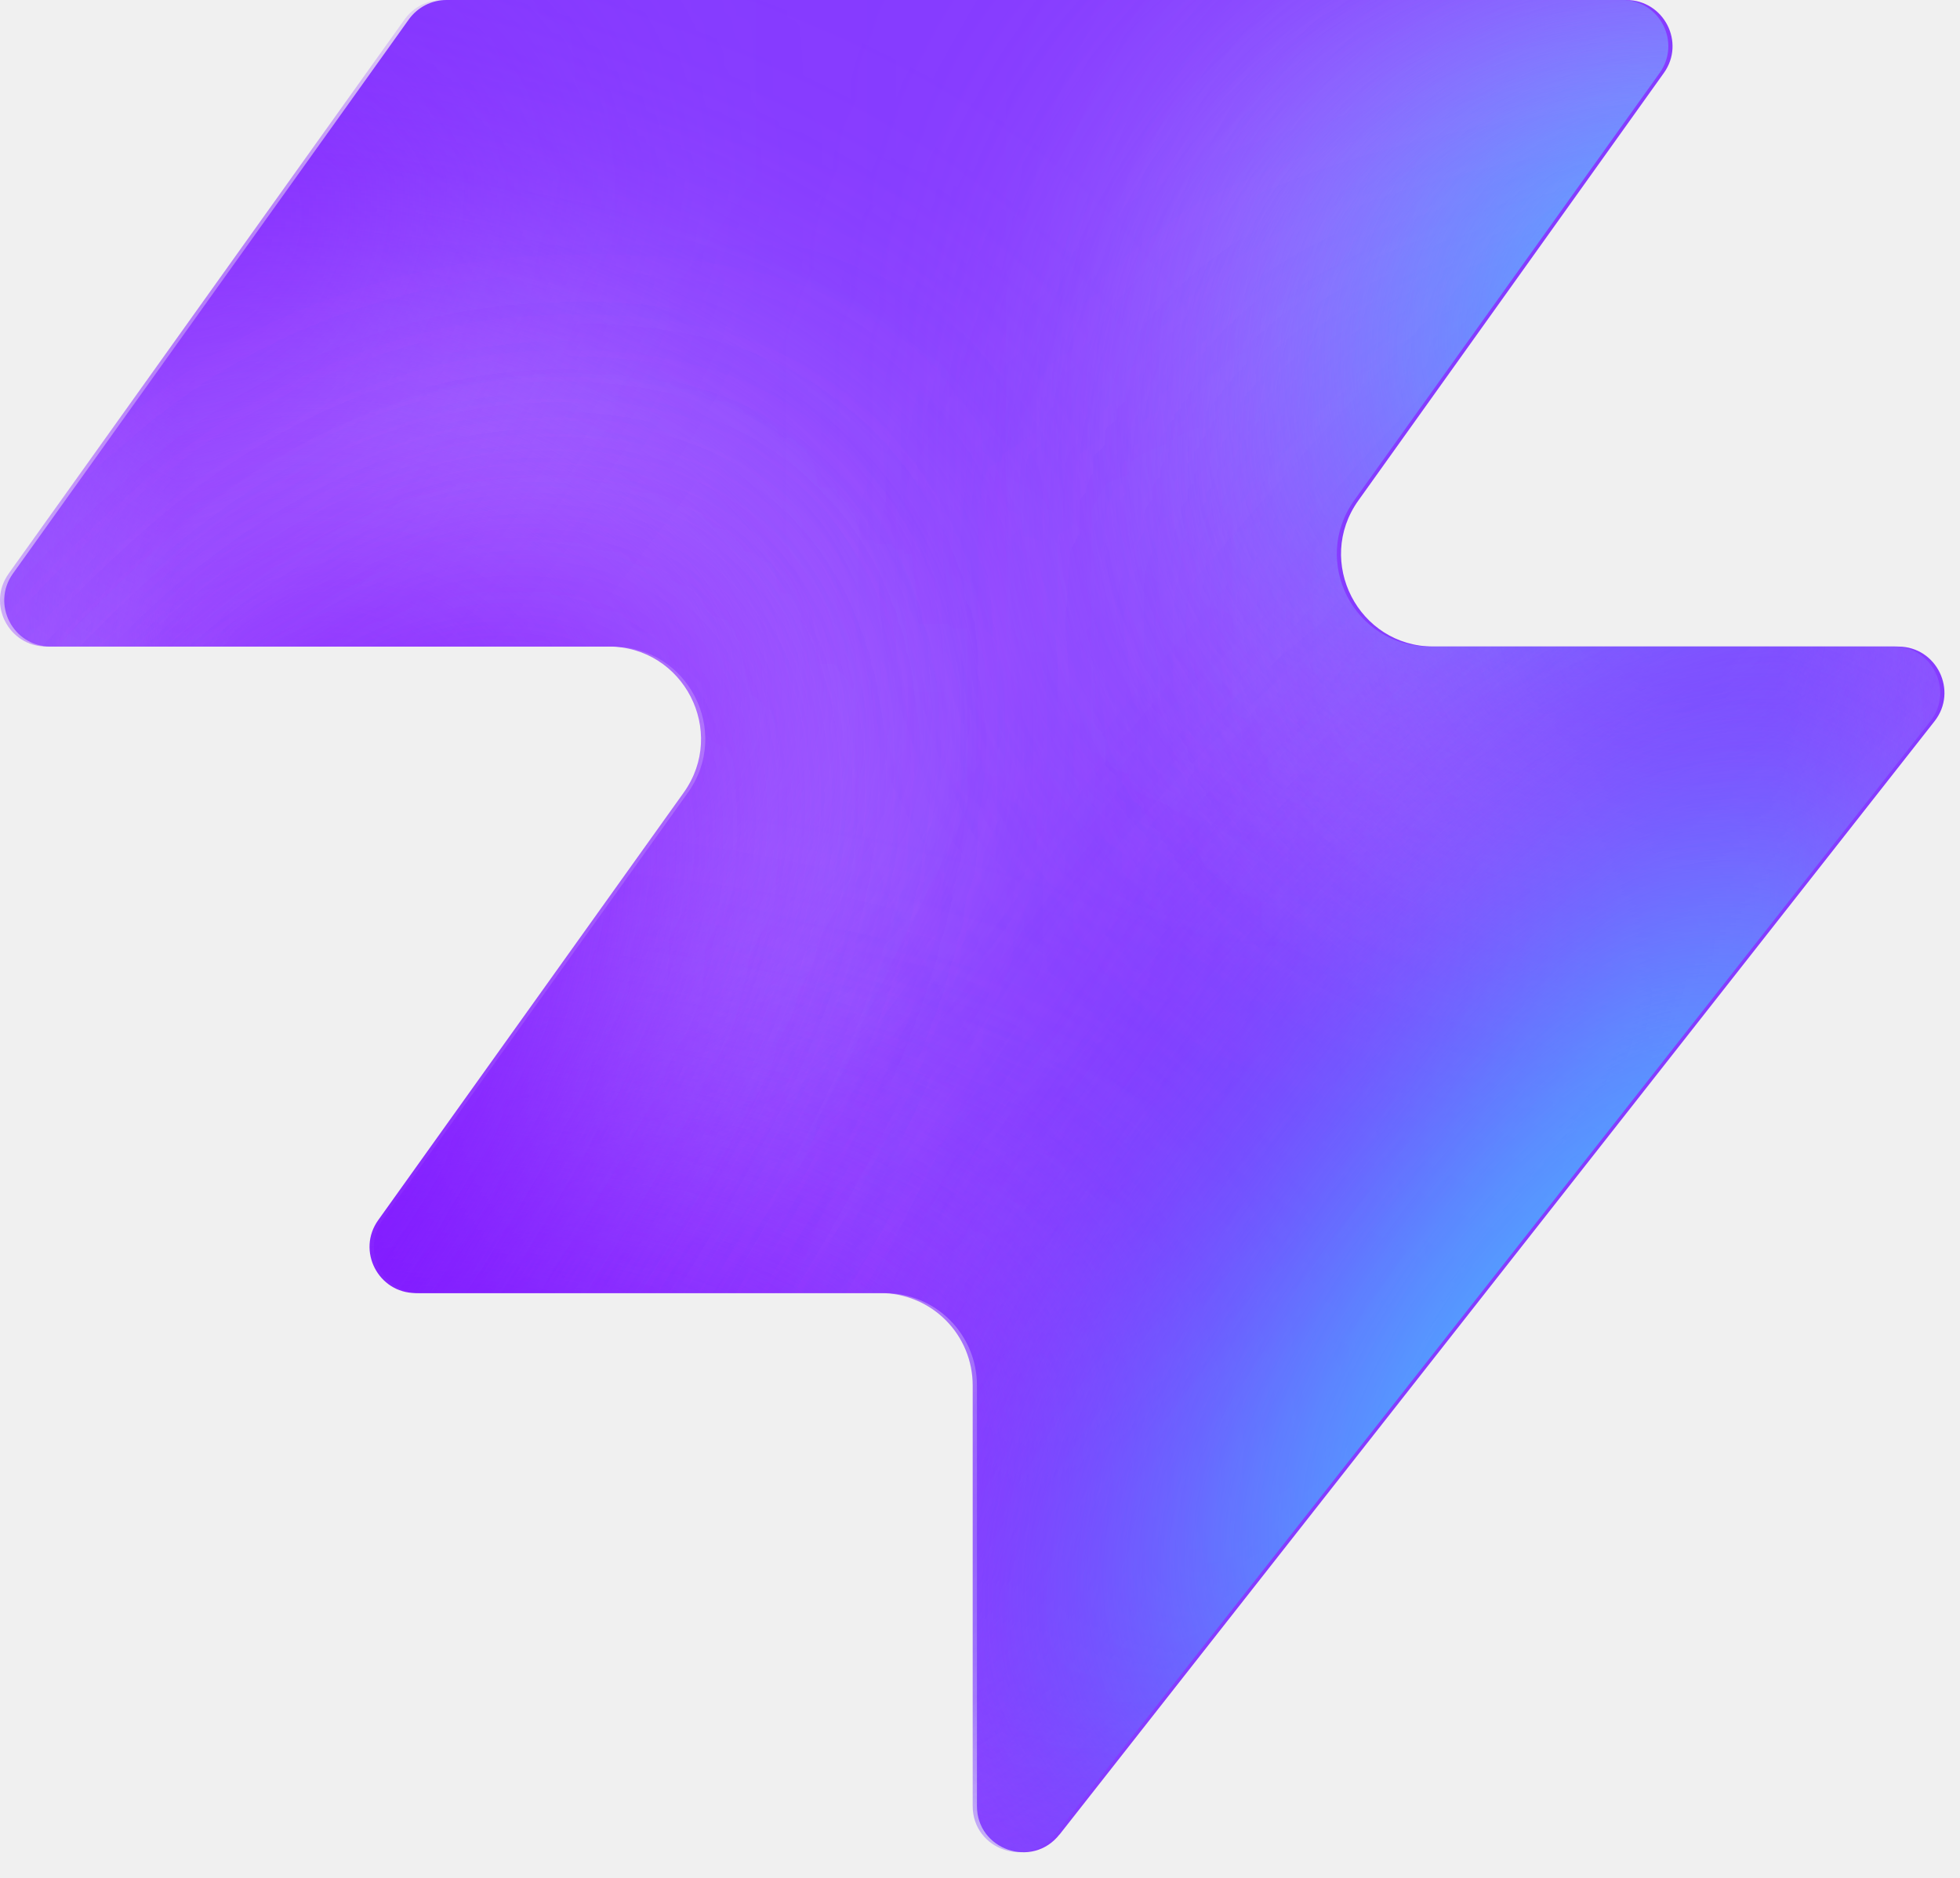
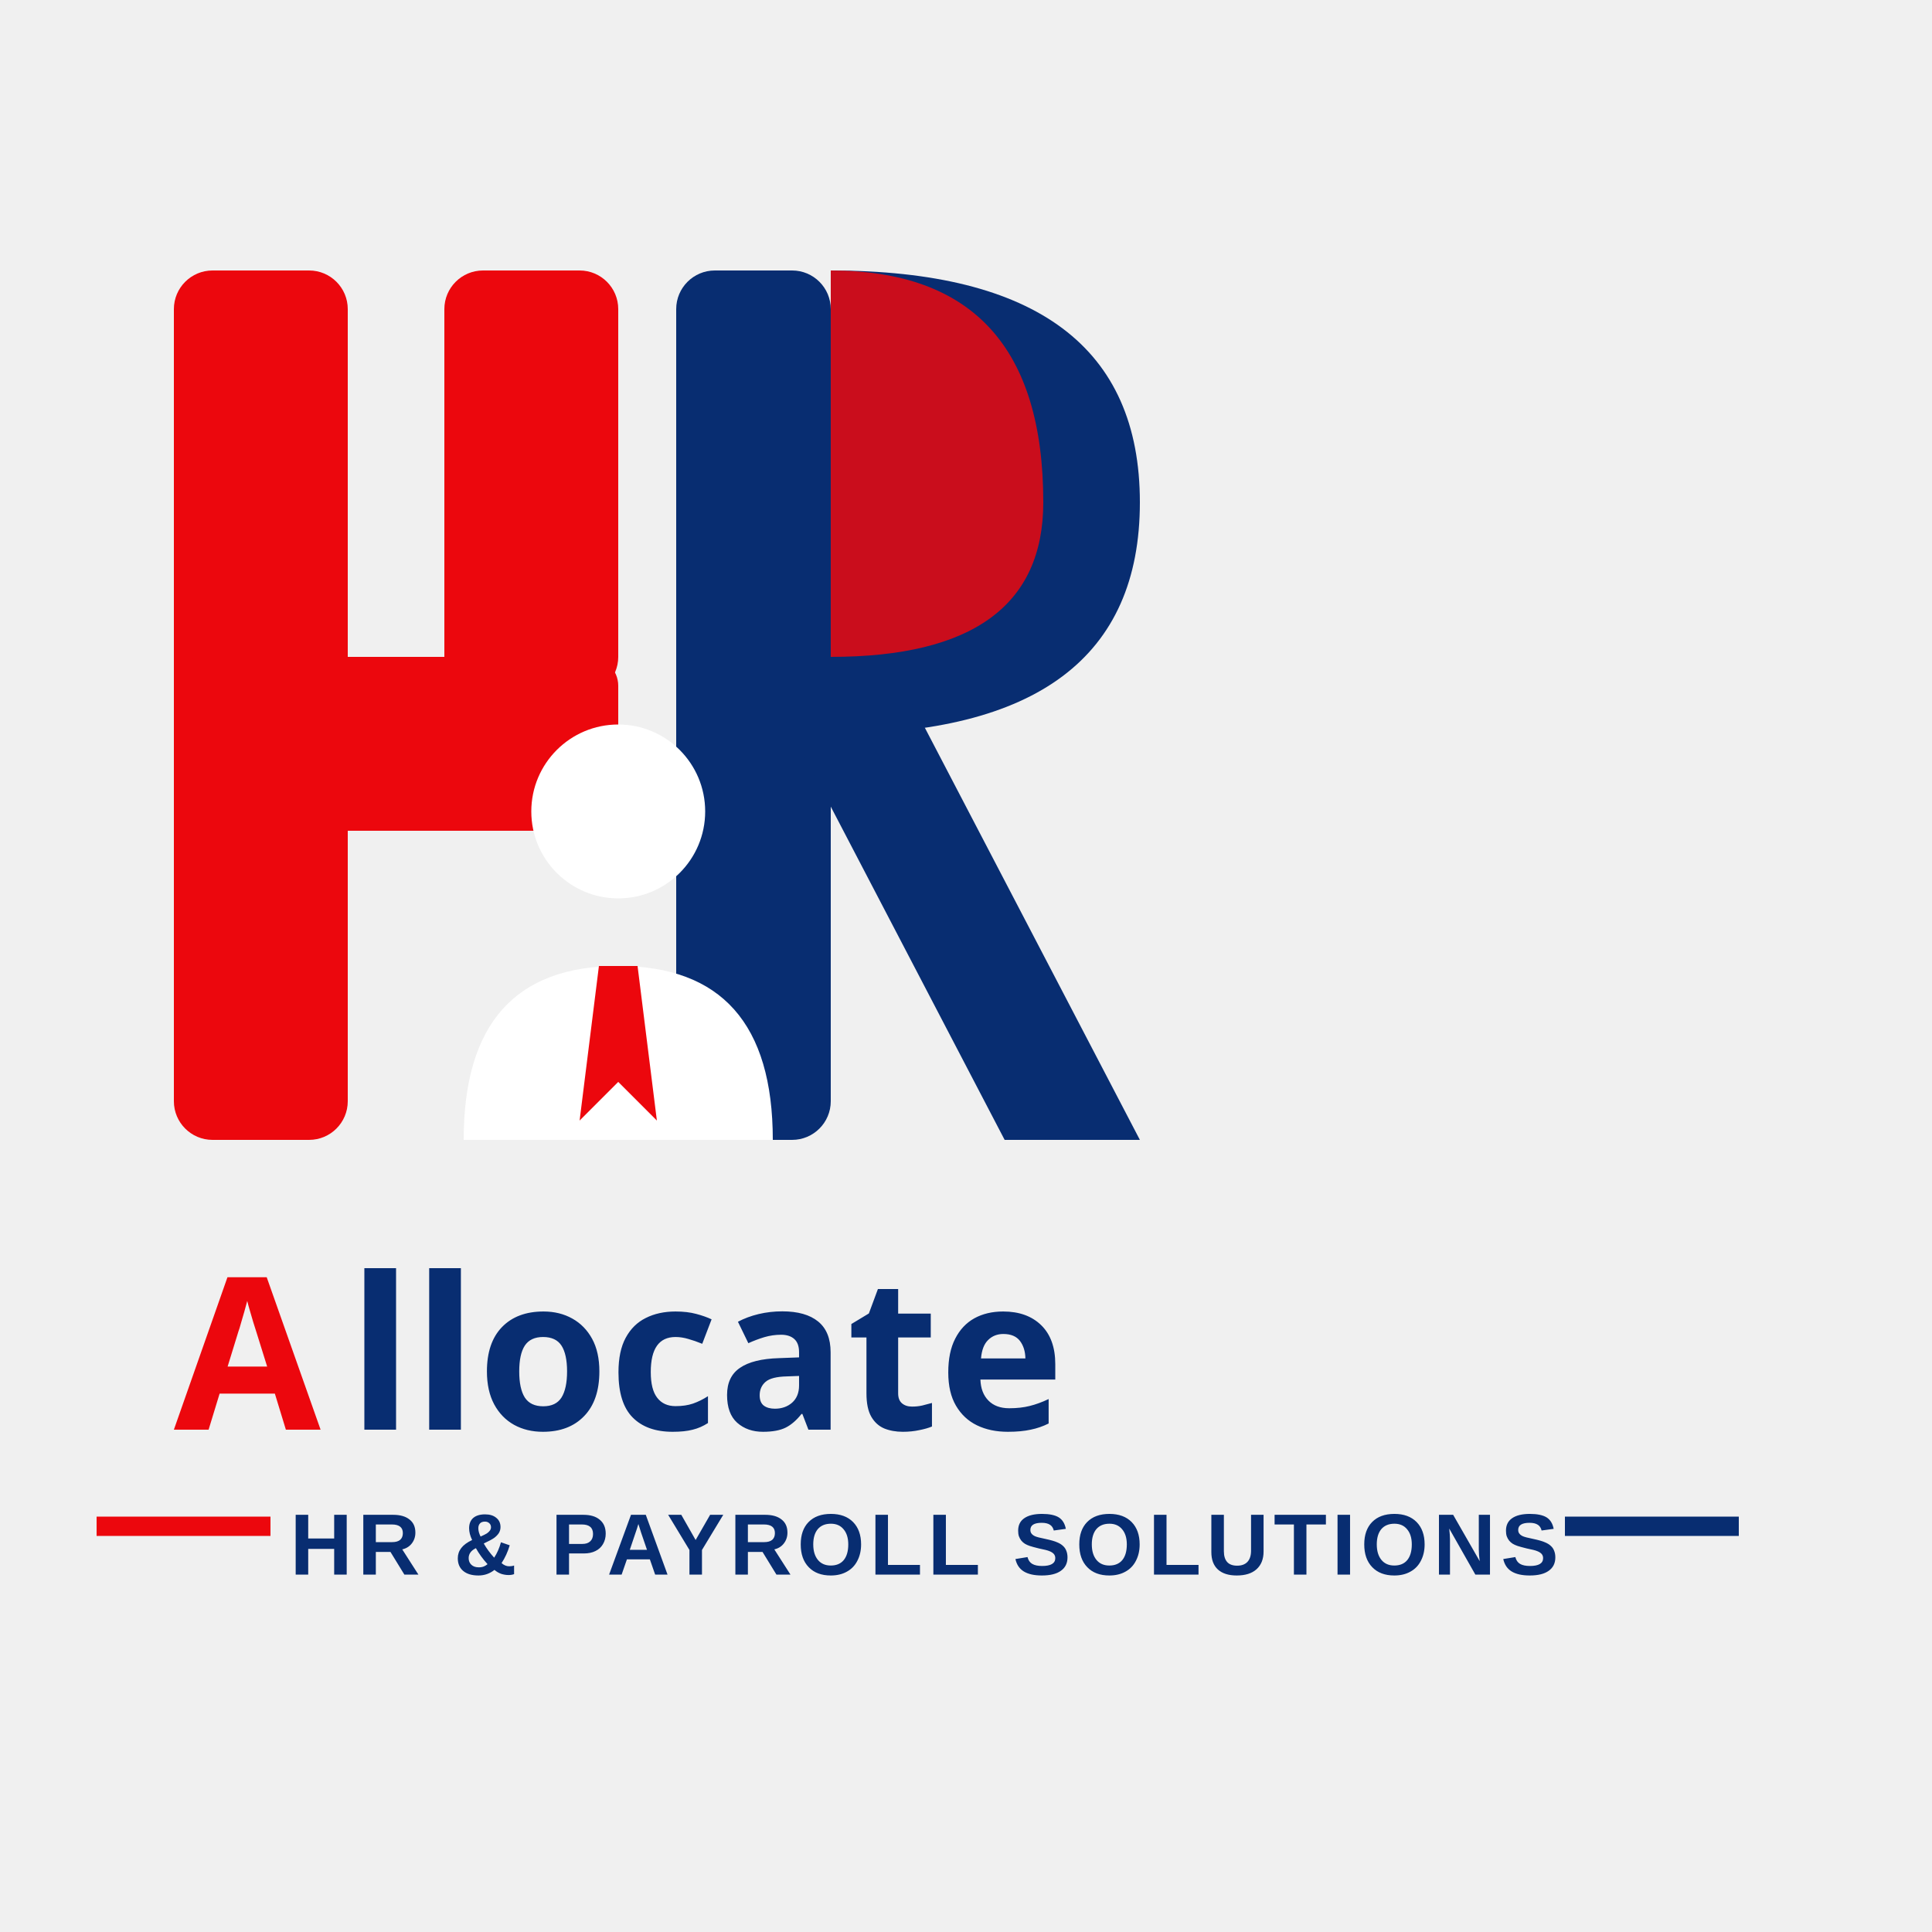
- <svg xmlns="http://www.w3.org/2000/svg" width="48" height="46" fill="none" viewBox="0 0 48 46">
-   <path fill="#863bff" d="M25.946 44.938c-.664.845-2.021.375-2.021-.698V33.937a2.26 2.26 0 0 0-2.262-2.262H10.287c-.92 0-1.456-1.04-.92-1.788l7.48-10.471c1.07-1.497 0-3.578-1.842-3.578H1.237c-.92 0-1.456-1.04-.92-1.788L10.013.474c.214-.297.556-.474.92-.474h28.894c.92 0 1.456 1.04.92 1.788l-7.48 10.471c-1.07 1.498 0 3.579 1.842 3.579h11.377c.943 0 1.473 1.088.89 1.83L25.947 44.94z" style="fill:#863bff;fill:color(display-p3 .525 .23 1);fill-opacity:1" />
-   <mask id="a" width="48" height="46" x="0" y="0" maskUnits="userSpaceOnUse" style="mask-type:alpha">
-     <path fill="#000" d="M25.842 44.938c-.664.844-2.021.375-2.021-.698V33.937a2.26 2.26 0 0 0-2.262-2.262H10.183c-.92 0-1.456-1.04-.92-1.788l7.48-10.471c1.07-1.498 0-3.579-1.842-3.579H1.133c-.92 0-1.456-1.04-.92-1.787L9.91.473c.214-.297.556-.474.92-.474h28.894c.92 0 1.456 1.04.92 1.788l-7.48 10.471c-1.07 1.498 0 3.578 1.842 3.578h11.377c.943 0 1.473 1.088.89 1.832L25.843 44.94z" style="fill:#000;fill-opacity:1" />
-   </mask>
-   <g mask="url(#a)">
-     <g filter="url(#b)">
-       <ellipse cx="5.508" cy="14.704" fill="#ede6ff" rx="5.508" ry="14.704" style="fill:#ede6ff;fill:color(display-p3 .927 .903 1);fill-opacity:1" transform="matrix(.00324 1 1 -.00324 -4.47 31.516)" />
-     </g>
-     <g filter="url(#c)">
-       <ellipse cx="10.399" cy="29.851" fill="#ede6ff" rx="10.399" ry="29.851" style="fill:#ede6ff;fill:color(display-p3 .927 .903 1);fill-opacity:1" transform="matrix(.00324 1 1 -.00324 -39.328 7.883)" />
-     </g>
-     <g filter="url(#d)">
-       <ellipse cx="5.508" cy="30.487" fill="#7e14ff" rx="5.508" ry="30.487" style="fill:#7e14ff;fill:color(display-p3 .492 .077 1);fill-opacity:1" transform="rotate(89.814 -25.913 -14.639)scale(1 -1)" />
-     </g>
-     <g filter="url(#e)">
-       <ellipse cx="5.508" cy="30.599" fill="#7e14ff" rx="5.508" ry="30.599" style="fill:#7e14ff;fill:color(display-p3 .492 .077 1);fill-opacity:1" transform="rotate(89.814 -32.644 -3.334)scale(1 -1)" />
-     </g>
-     <g filter="url(#f)">
-       <ellipse cx="5.508" cy="30.599" fill="#7e14ff" rx="5.508" ry="30.599" style="fill:#7e14ff;fill:color(display-p3 .492 .077 1);fill-opacity:1" transform="matrix(.00324 1 1 -.00324 -34.34 30.47)" />
-     </g>
-     <g filter="url(#g)">
-       <ellipse cx="14.072" cy="22.078" fill="#ede6ff" rx="14.072" ry="22.078" style="fill:#ede6ff;fill:color(display-p3 .927 .903 1);fill-opacity:1" transform="rotate(93.35 24.506 48.493)scale(-1 1)" />
-     </g>
-     <g filter="url(#h)">
-       <ellipse cx="3.47" cy="21.501" fill="#7e14ff" rx="3.47" ry="21.501" style="fill:#7e14ff;fill:color(display-p3 .492 .077 1);fill-opacity:1" transform="rotate(89.009 28.708 47.59)scale(-1 1)" />
-     </g>
-     <g filter="url(#i)">
-       <ellipse cx="3.47" cy="21.501" fill="#7e14ff" rx="3.47" ry="21.501" style="fill:#7e14ff;fill:color(display-p3 .492 .077 1);fill-opacity:1" transform="rotate(89.009 28.708 47.59)scale(-1 1)" />
-     </g>
-     <g filter="url(#j)">
-       <ellipse cx=".387" cy="8.972" fill="#7e14ff" rx="4.407" ry="29.108" style="fill:#7e14ff;fill:color(display-p3 .492 .077 1);fill-opacity:1" transform="rotate(39.51 .387 8.972)" />
-     </g>
-     <g filter="url(#k)">
-       <ellipse cx="47.523" cy="-6.092" fill="#7e14ff" rx="4.407" ry="29.108" style="fill:#7e14ff;fill:color(display-p3 .492 .077 1);fill-opacity:1" transform="rotate(37.892 47.523 -6.092)" />
-     </g>
-     <g filter="url(#l)">
-       <ellipse cx="41.412" cy="6.333" fill="#47bfff" rx="5.971" ry="9.665" style="fill:#47bfff;fill:color(display-p3 .28 .748 1);fill-opacity:1" transform="rotate(37.892 41.412 6.333)" />
-     </g>
-     <g filter="url(#m)">
-       <ellipse cx="-1.879" cy="38.332" fill="#7e14ff" rx="4.407" ry="29.108" style="fill:#7e14ff;fill:color(display-p3 .492 .077 1);fill-opacity:1" transform="rotate(37.892 -1.88 38.332)" />
-     </g>
-     <g filter="url(#n)">
-       <ellipse cx="-1.879" cy="38.332" fill="#7e14ff" rx="4.407" ry="29.108" style="fill:#7e14ff;fill:color(display-p3 .492 .077 1);fill-opacity:1" transform="rotate(37.892 -1.88 38.332)" />
-     </g>
-     <g filter="url(#o)">
-       <ellipse cx="35.651" cy="29.907" fill="#7e14ff" rx="4.407" ry="29.108" style="fill:#7e14ff;fill:color(display-p3 .492 .077 1);fill-opacity:1" transform="rotate(37.892 35.651 29.907)" />
-     </g>
-     <g filter="url(#p)">
-       <ellipse cx="38.418" cy="32.4" fill="#47bfff" rx="5.971" ry="15.297" style="fill:#47bfff;fill:color(display-p3 .28 .748 1);fill-opacity:1" transform="rotate(37.892 38.418 32.4)" />
-     </g>
-   </g>
-   <defs>
-     <filter id="b" width="60.045" height="41.654" x="-19.77" y="16.149" color-interpolation-filters="sRGB" filterUnits="userSpaceOnUse">
-       <feFlood flood-opacity="0" result="BackgroundImageFix" />
-       <feBlend in="SourceGraphic" in2="BackgroundImageFix" result="shape" />
-       <feGaussianBlur result="effect1_foregroundBlur_2002_17158" stdDeviation="7.659" />
-     </filter>
-     <filter id="c" width="90.34" height="51.437" x="-54.613" y="-7.533" color-interpolation-filters="sRGB" filterUnits="userSpaceOnUse">
-       <feFlood flood-opacity="0" result="BackgroundImageFix" />
-       <feBlend in="SourceGraphic" in2="BackgroundImageFix" result="shape" />
-       <feGaussianBlur result="effect1_foregroundBlur_2002_17158" stdDeviation="7.659" />
-     </filter>
-     <filter id="d" width="79.355" height="29.4" x="-49.64" y="2.03" color-interpolation-filters="sRGB" filterUnits="userSpaceOnUse">
-       <feFlood flood-opacity="0" result="BackgroundImageFix" />
-       <feBlend in="SourceGraphic" in2="BackgroundImageFix" result="shape" />
-       <feGaussianBlur result="effect1_foregroundBlur_2002_17158" stdDeviation="4.596" />
-     </filter>
-     <filter id="e" width="79.579" height="29.4" x="-45.045" y="20.029" color-interpolation-filters="sRGB" filterUnits="userSpaceOnUse">
-       <feFlood flood-opacity="0" result="BackgroundImageFix" />
-       <feBlend in="SourceGraphic" in2="BackgroundImageFix" result="shape" />
-       <feGaussianBlur result="effect1_foregroundBlur_2002_17158" stdDeviation="4.596" />
-     </filter>
-     <filter id="f" width="79.579" height="29.4" x="-43.513" y="21.178" color-interpolation-filters="sRGB" filterUnits="userSpaceOnUse">
-       <feFlood flood-opacity="0" result="BackgroundImageFix" />
-       <feBlend in="SourceGraphic" in2="BackgroundImageFix" result="shape" />
-       <feGaussianBlur result="effect1_foregroundBlur_2002_17158" stdDeviation="4.596" />
-     </filter>
-     <filter id="g" width="74.749" height="58.852" x="15.756" y="-17.901" color-interpolation-filters="sRGB" filterUnits="userSpaceOnUse">
-       <feFlood flood-opacity="0" result="BackgroundImageFix" />
-       <feBlend in="SourceGraphic" in2="BackgroundImageFix" result="shape" />
-       <feGaussianBlur result="effect1_foregroundBlur_2002_17158" stdDeviation="7.659" />
-     </filter>
-     <filter id="h" width="61.377" height="25.362" x="23.548" y="2.284" color-interpolation-filters="sRGB" filterUnits="userSpaceOnUse">
-       <feFlood flood-opacity="0" result="BackgroundImageFix" />
-       <feBlend in="SourceGraphic" in2="BackgroundImageFix" result="shape" />
-       <feGaussianBlur result="effect1_foregroundBlur_2002_17158" stdDeviation="4.596" />
-     </filter>
-     <filter id="i" width="61.377" height="25.362" x="23.548" y="2.284" color-interpolation-filters="sRGB" filterUnits="userSpaceOnUse">
-       <feFlood flood-opacity="0" result="BackgroundImageFix" />
-       <feBlend in="SourceGraphic" in2="BackgroundImageFix" result="shape" />
-       <feGaussianBlur result="effect1_foregroundBlur_2002_17158" stdDeviation="4.596" />
-     </filter>
-     <filter id="j" width="56.045" height="63.649" x="-27.636" y="-22.853" color-interpolation-filters="sRGB" filterUnits="userSpaceOnUse">
-       <feFlood flood-opacity="0" result="BackgroundImageFix" />
-       <feBlend in="SourceGraphic" in2="BackgroundImageFix" result="shape" />
-       <feGaussianBlur result="effect1_foregroundBlur_2002_17158" stdDeviation="4.596" />
-     </filter>
-     <filter id="k" width="54.814" height="64.646" x="20.116" y="-38.415" color-interpolation-filters="sRGB" filterUnits="userSpaceOnUse">
-       <feFlood flood-opacity="0" result="BackgroundImageFix" />
-       <feBlend in="SourceGraphic" in2="BackgroundImageFix" result="shape" />
-       <feGaussianBlur result="effect1_foregroundBlur_2002_17158" stdDeviation="4.596" />
-     </filter>
-     <filter id="l" width="33.541" height="35.313" x="24.641" y="-11.323" color-interpolation-filters="sRGB" filterUnits="userSpaceOnUse">
-       <feFlood flood-opacity="0" result="BackgroundImageFix" />
-       <feBlend in="SourceGraphic" in2="BackgroundImageFix" result="shape" />
-       <feGaussianBlur result="effect1_foregroundBlur_2002_17158" stdDeviation="4.596" />
-     </filter>
-     <filter id="m" width="54.814" height="64.646" x="-29.286" y="6.009" color-interpolation-filters="sRGB" filterUnits="userSpaceOnUse">
-       <feFlood flood-opacity="0" result="BackgroundImageFix" />
-       <feBlend in="SourceGraphic" in2="BackgroundImageFix" result="shape" />
-       <feGaussianBlur result="effect1_foregroundBlur_2002_17158" stdDeviation="4.596" />
-     </filter>
-     <filter id="n" width="54.814" height="64.646" x="-29.286" y="6.009" color-interpolation-filters="sRGB" filterUnits="userSpaceOnUse">
-       <feFlood flood-opacity="0" result="BackgroundImageFix" />
-       <feBlend in="SourceGraphic" in2="BackgroundImageFix" result="shape" />
-       <feGaussianBlur result="effect1_foregroundBlur_2002_17158" stdDeviation="4.596" />
-     </filter>
-     <filter id="o" width="54.814" height="64.646" x="8.244" y="-2.416" color-interpolation-filters="sRGB" filterUnits="userSpaceOnUse">
-       <feFlood flood-opacity="0" result="BackgroundImageFix" />
-       <feBlend in="SourceGraphic" in2="BackgroundImageFix" result="shape" />
-       <feGaussianBlur result="effect1_foregroundBlur_2002_17158" stdDeviation="4.596" />
-     </filter>
-     <filter id="p" width="39.409" height="43.623" x="18.713" y="10.588" color-interpolation-filters="sRGB" filterUnits="userSpaceOnUse">
-       <feFlood flood-opacity="0" result="BackgroundImageFix" />
-       <feBlend in="SourceGraphic" in2="BackgroundImageFix" result="shape" />
-       <feGaussianBlur result="effect1_foregroundBlur_2002_17158" stdDeviation="4.596" />
-     </filter>
-   </defs>
+ <svg xmlns="http://www.w3.org/2000/svg" viewBox="0 0 200 200">
+   <rect x="18" y="28" width="18" height="90" rx="4" fill="#EC070D" />
+   <rect x="18" y="68" width="46" height="18" rx="3" fill="#EC070D" />
+   <rect x="46" y="28" width="18" height="44" rx="4" fill="#EC070D" />
+   <rect x="70" y="28" width="16" height="90" rx="4" fill="#082D71" />
+   <path d="M86 28 Q118 28 118 52 Q118 76 86 76 Z" fill="#082D71" />
+   <path d="M86 28 Q108 28 108 52 Q108 68 86 68 Z" fill="#EC070D" opacity="0.85" />
+   <path d="M94 72 L118 118 L104 118 L80 72 Z" fill="#082D71" />
+   <circle cx="64" cy="84" r="9" fill="white" />
+   <path d="M48 118 Q48 100 64 100 Q80 100 80 118 Z" fill="white" />
+   <path d="M62 100 L60 116 L64 112 L68 116 L66 100 Z" fill="#EC070D" />
+   <text x="18" y="148" font-family="Arial Black, sans-serif" font-weight="900" font-size="22" fill="#EC070D">A</text>
+   <text x="36" y="148" font-family="Arial Black, sans-serif" font-weight="900" font-size="22" fill="#082D71">llocate</text>
+   <line x1="10" y1="158" x2="28" y2="158" stroke="#EC070D" stroke-width="2" />
+   <text x="30" y="163" font-family="Arial, sans-serif" font-weight="700" font-size="9" fill="#082D71" letter-spacing="0.5">HR &amp; PAYROLL SOLUTIONS</text>
+   <line x1="162" y1="158" x2="180" y2="158" stroke="#082D71" stroke-width="2" />
</svg>
